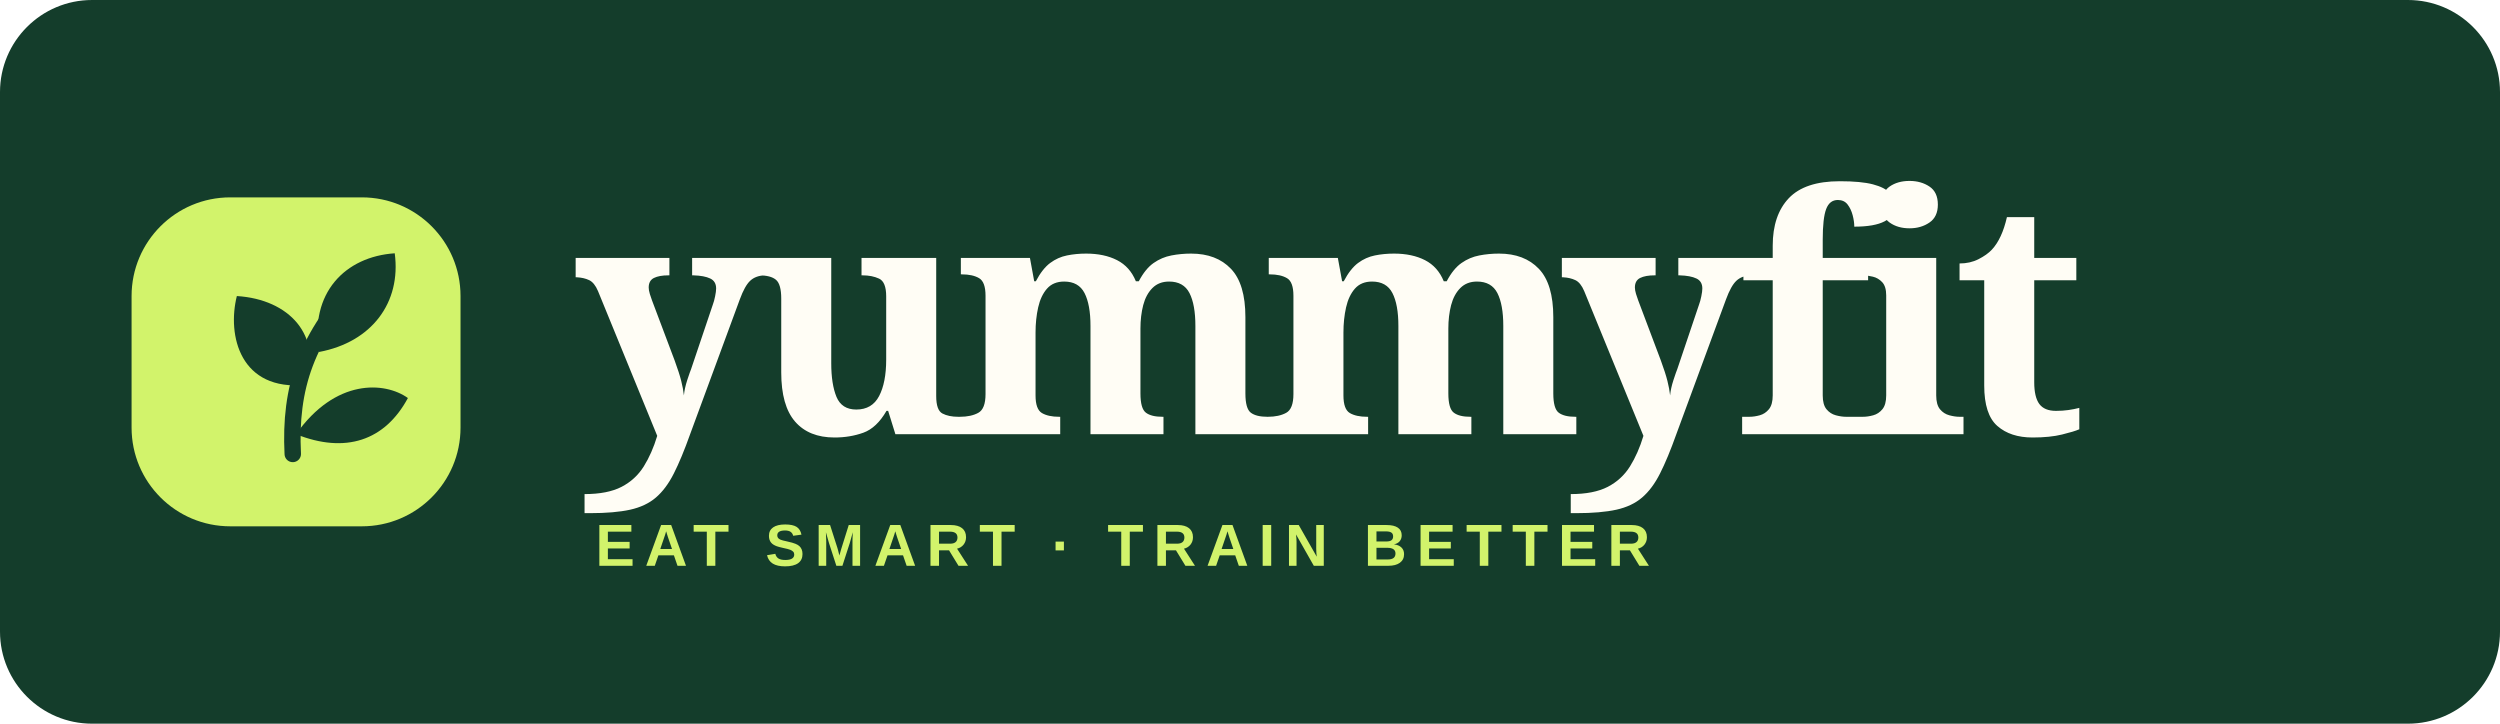
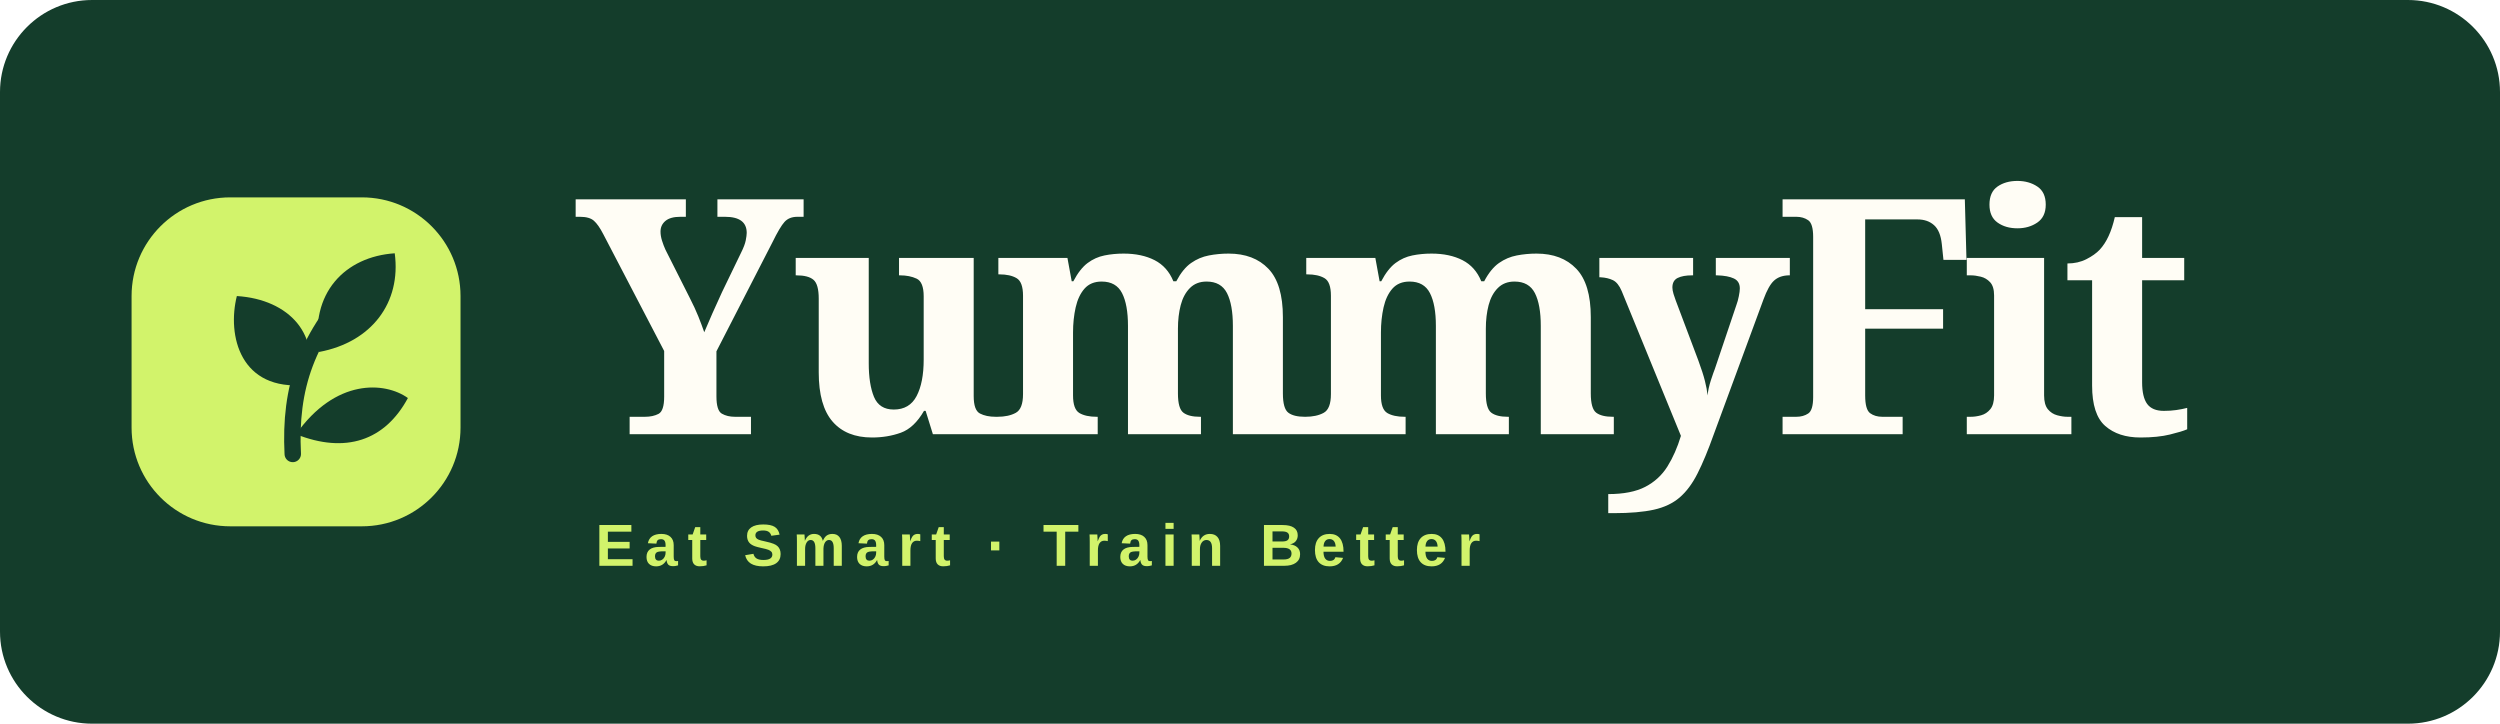
- <svg xmlns="http://www.w3.org/2000/svg" width="760" height="220" viewBox="0 0 760 220" role="img" aria-label="YummyFit: Eat smart. Train better.">
+ <svg xmlns="http://www.w3.org/2000/svg" width="760" height="220" viewBox="0 0 760 220" role="img" aria-label="YummyFit: Eat Smart. Train Better.">
  <rect width="100%" height="100%" rx="28" fill="#143D2B" />
  <g transform="translate(40 60)">
    <rect width="100" height="100" rx="30" fill="#D2F36B" />
    <g color="#143D2B">
      <path d="M49 78C48 58 53 42 70 25" fill="none" stroke="currentColor" stroke-width="5" stroke-linecap="round" />
      <path d="M53 57C33 59 29 42 32 30C48 31 58 42 53 57Z" fill="currentColor" />
      <path d="M57 47C54 29 65 18 80 17C82 32 73 44 57 47Z" fill="currentColor" />
      <path d="M50 72C62 55 77 56 84 61C77 74 65 78 50 72Z" fill="currentColor" />
    </g>
  </g>
-   <text x="175" y="132" text-anchor="start" fill="#FFFDF5" font-family="Georgia,serif" font-weight="bold" font-size="100" letter-spacing="-5">yummyfit</text>
-   <text x="181" y="172" text-anchor="start" fill="#D2F36B" font-family="Arial,sans-serif" font-weight="bold" font-size="18" letter-spacing="3">EAT SMART · TRAIN BETTER</text>
+   <text x="175" y="132" text-anchor="start" fill="#FFFDF5" font-family="Georgia,serif" font-weight="bold" font-size="100" letter-spacing="-5">YummyFit</text>
+   <text x="181" y="172" text-anchor="start" fill="#D2F36B" font-family="Arial,sans-serif" font-weight="bold" font-size="18" letter-spacing="3">Eat Smart · Train Better</text>
</svg>
